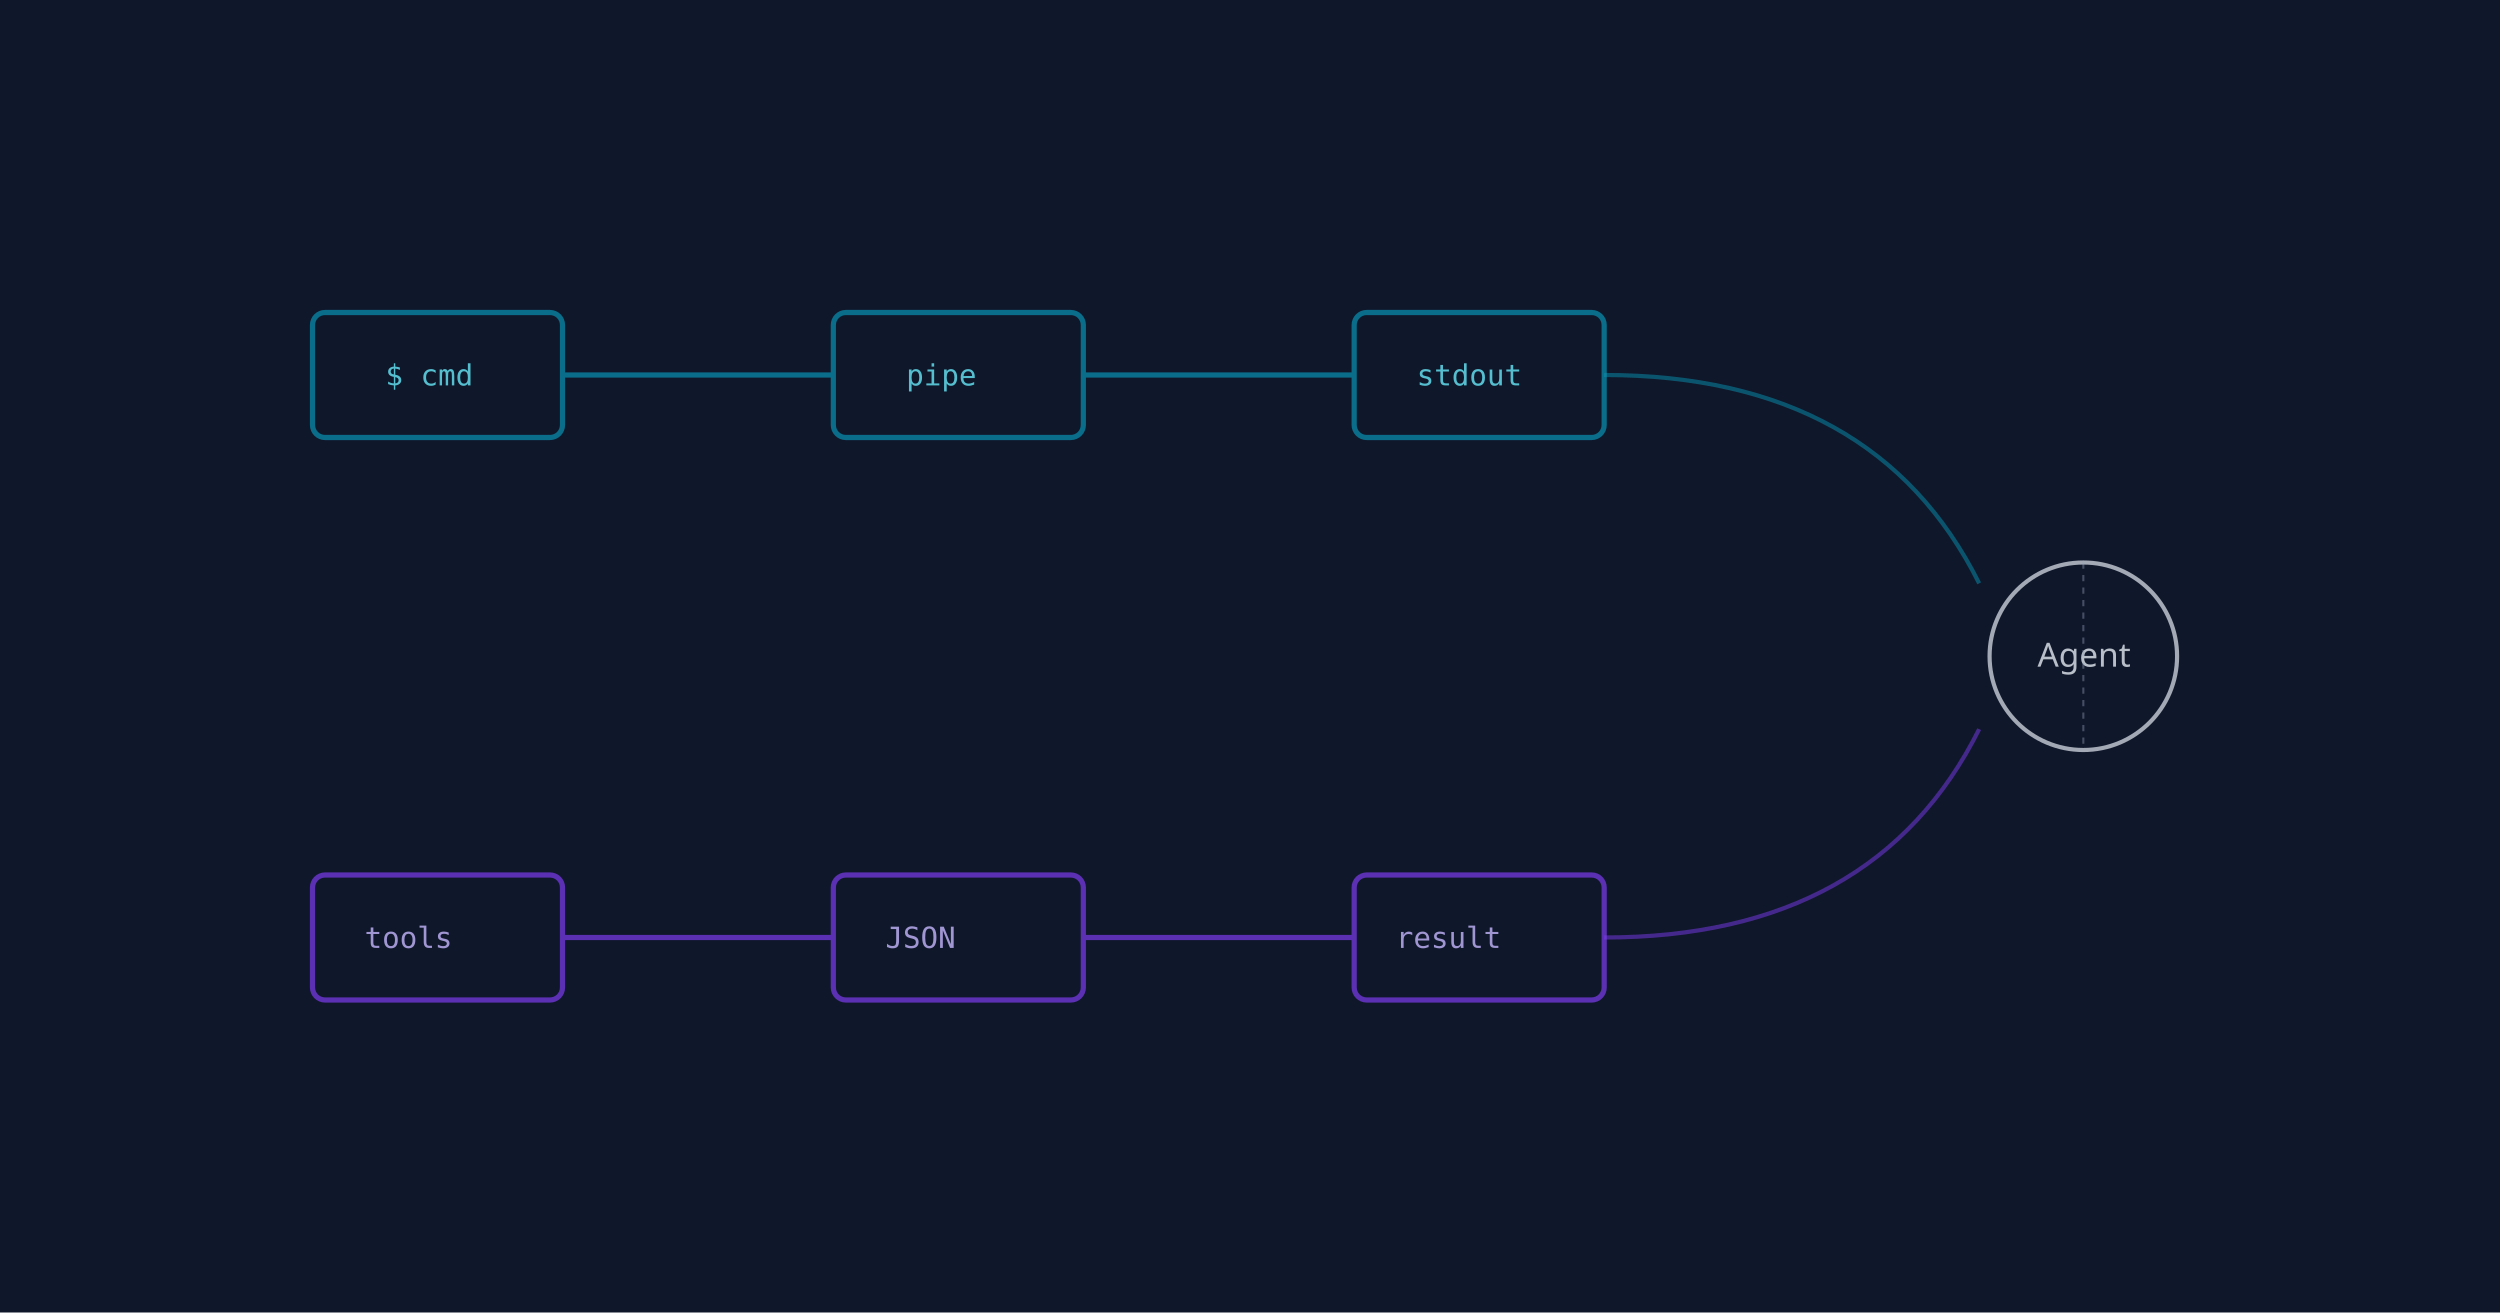
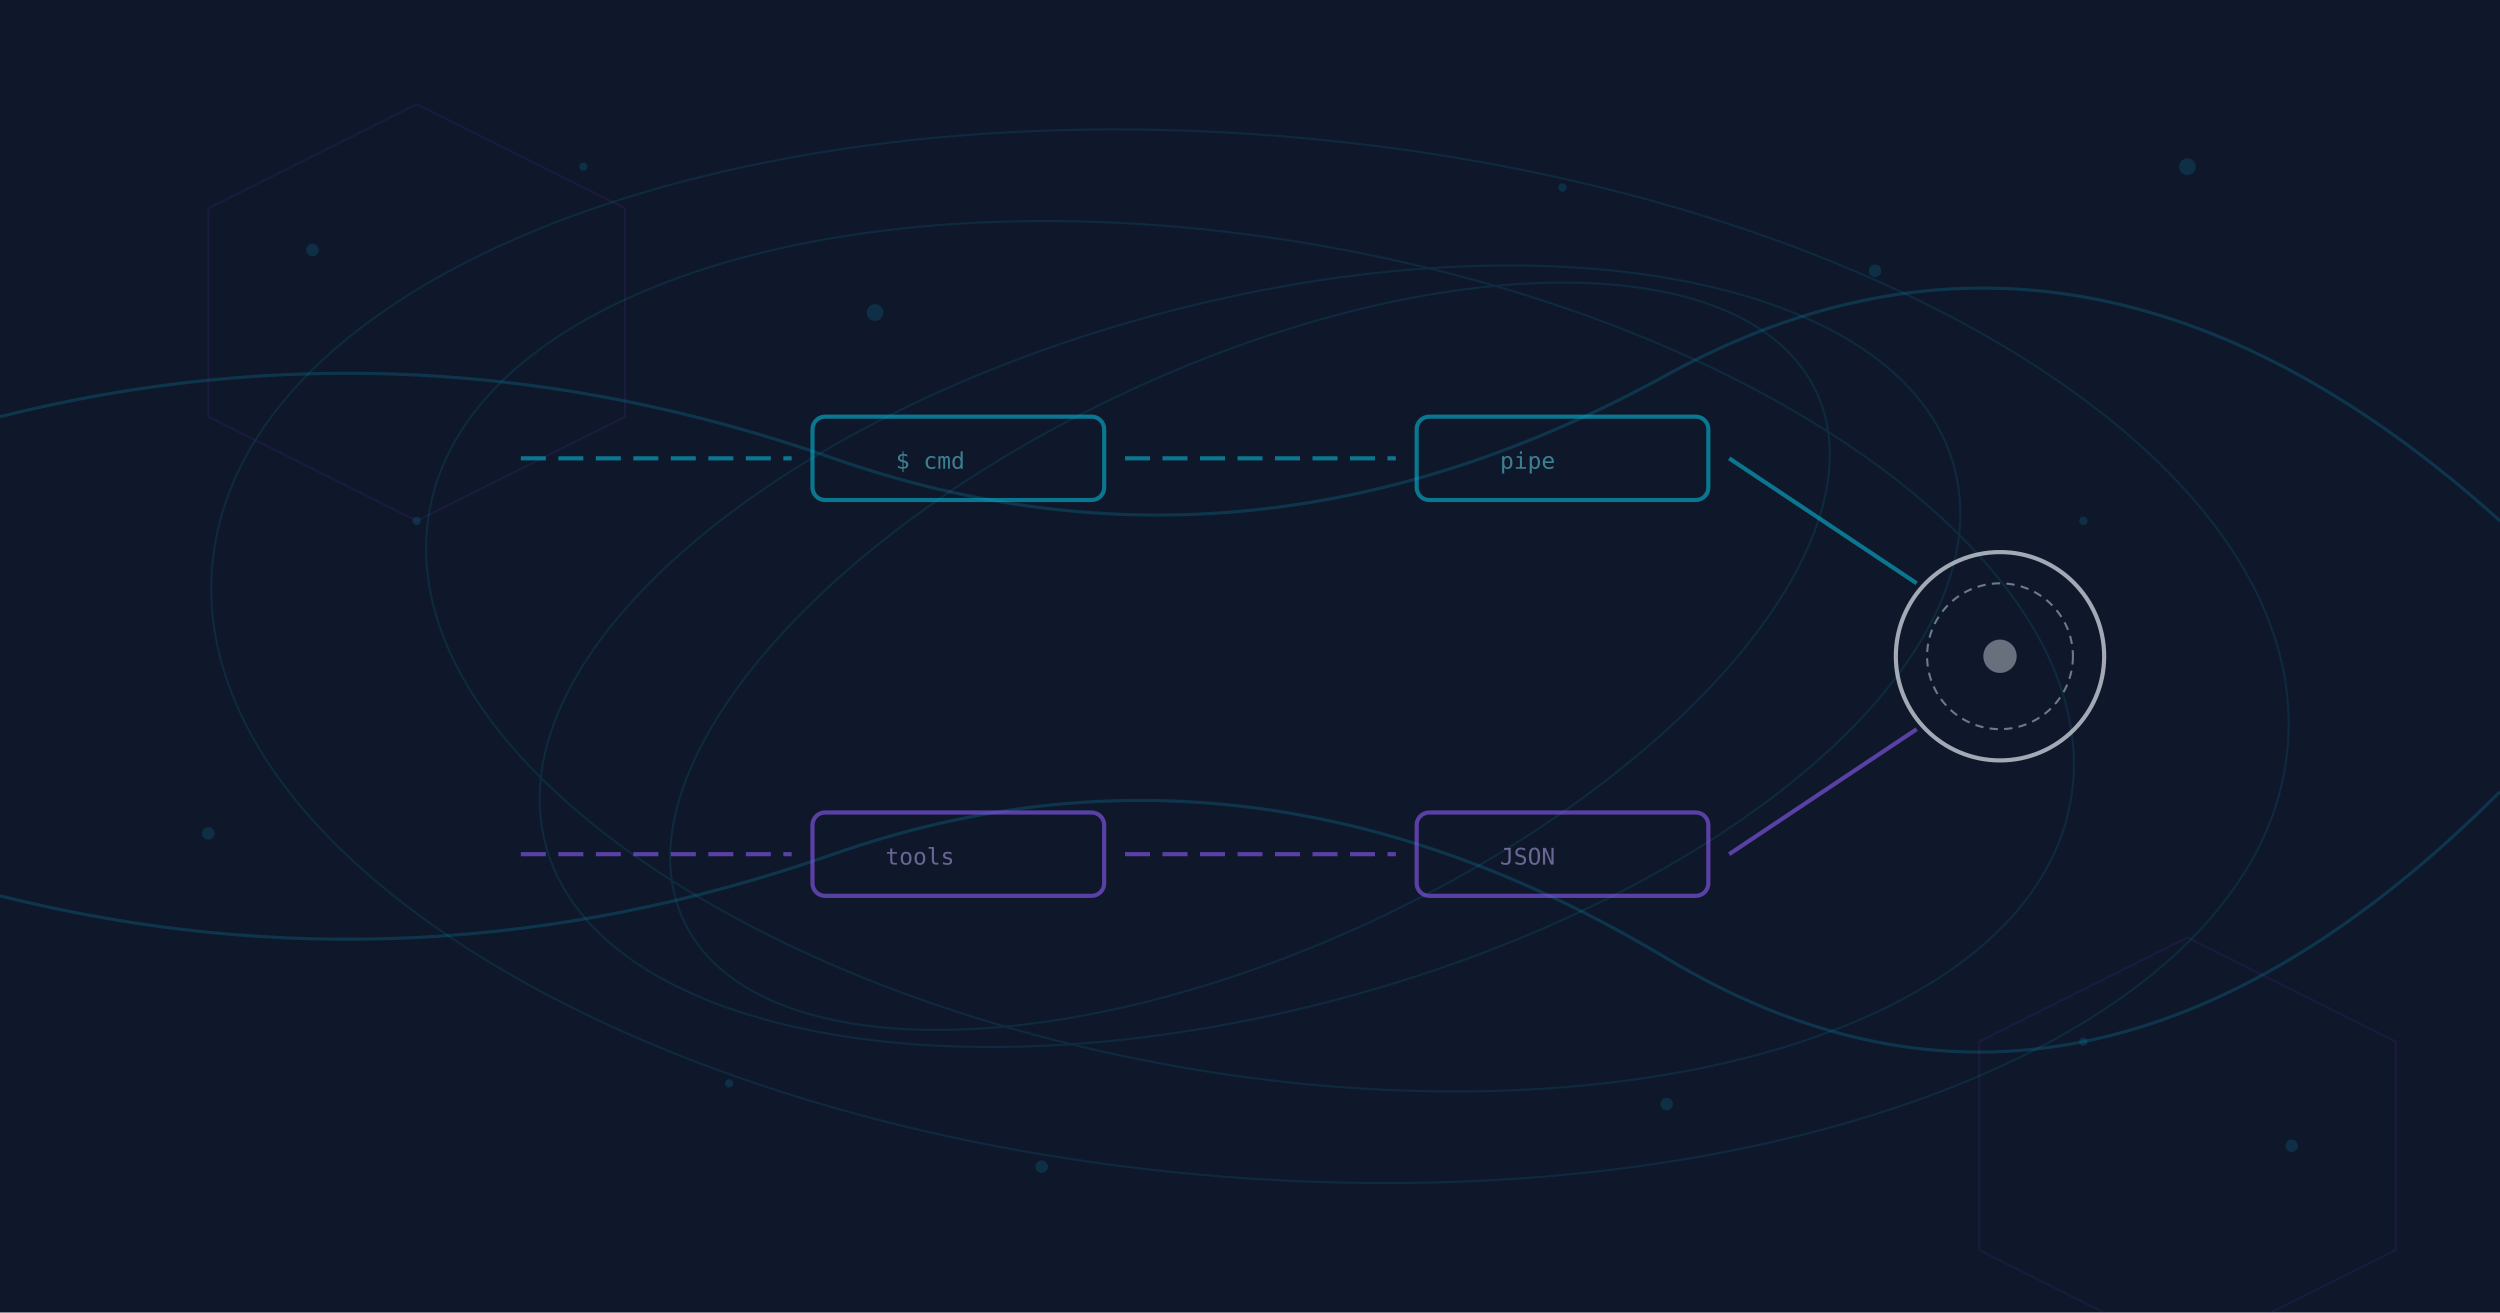
<svg xmlns="http://www.w3.org/2000/svg" width="1200" height="630" viewBox="0 0 1200 630">
  <rect width="1200" height="630" fill="#0f172a" />
-   <g fill="none" stroke="#0891b2" stroke-width="2.5" opacity="0.7">
-     <rect x="150" y="150" width="120" height="60" rx="6" />
-     <path d="M270,180 L400,180" />
-     <rect x="400" y="150" width="120" height="60" rx="6" />
-     <path d="M520,180 L650,180" />
-     <rect x="650" y="150" width="120" height="60" rx="6" />
+   <g fill="none" stroke="#0891b2" stroke-width="1" opacity="0.15">
+     <ellipse cx="600" cy="315" rx="400" ry="200" transform="rotate(10 600 315)" />
+     <ellipse cx="600" cy="315" rx="350" ry="170" transform="rotate(-15 600 315)" />
+     <ellipse cx="600" cy="315" rx="500" ry="250" transform="rotate(5 600 315)" />
+     <ellipse cx="600" cy="315" rx="300" ry="140" transform="rotate(-25 600 315)" />
  </g>
-   <g fill="none" stroke="#7c3aed" stroke-width="2.5" opacity="0.7">
-     <rect x="150" y="420" width="120" height="60" rx="6" />
-     <path d="M270,450 L400,450" />
-     <rect x="400" y="420" width="120" height="60" rx="6" />
-     <path d="M520,450 L650,450" />
-     <rect x="650" y="420" width="120" height="60" rx="6" />
+   <g fill="#0891b2" opacity="0.2">
+     <circle cx="150" cy="120" r="3" />
+     <circle cx="280" cy="80" r="2" />
+     <circle cx="420" cy="150" r="4" />
+     <circle cx="100" cy="400" r="3" />
+     <circle cx="350" cy="520" r="2" />
+     <circle cx="500" cy="560" r="3" />
+     <circle cx="750" cy="90" r="2" />
+     <circle cx="900" cy="130" r="3" />
+     <circle cx="1050" cy="80" r="4" />
+     <circle cx="800" cy="530" r="3" />
+     <circle cx="1000" cy="500" r="2" />
+     <circle cx="1100" cy="550" r="3" />
+     <circle cx="200" cy="250" r="2" />
+     <circle cx="1000" cy="250" r="2" />
  </g>
-   <g font-family="monospace" font-size="14" fill="#67e8f9" opacity="0.8">
-     <text x="185" y="185">$ cmd</text>
-     <text x="435" y="185">pipe</text>
-     <text x="680" y="185">stdout</text>
+   <g fill="none" stroke="#0891b2" stroke-width="1.5" opacity="0.25">
+     <path d="M0,200 Q200,150 400,220 T800,180 T1200,250" />
+     <path d="M0,430 Q200,480 400,410 T800,460 T1200,380" />
  </g>
-   <g font-family="monospace" font-size="14" fill="#c4b5fd" opacity="0.8">
-     <text x="175" y="455">tools</text>
-     <text x="425" y="455">JSON</text>
-     <text x="670" y="455">result</text>
+   <g fill="none" stroke="#06b6d4" stroke-width="2" opacity="0.6">
+     <path d="M250,220 L380,220" stroke-dasharray="12,6" />
+     <rect x="390" y="200" width="140" height="40" rx="6" />
+     <path d="M540,220 L670,220" stroke-dasharray="12,6" />
+     <rect x="680" y="200" width="140" height="40" rx="6" />
+     <path d="M830,220 L920,280" />
  </g>
-   <path d="M770,180 Q900,180 950,280" fill="none" stroke="#0891b2" stroke-width="2" opacity="0.5" />
-   <path d="M770,450 Q900,450 950,350" fill="none" stroke="#7c3aed" stroke-width="2" opacity="0.5" />
-   <circle cx="1000" cy="315" r="45" fill="none" stroke="#e2e8f0" stroke-width="2" opacity="0.7" />
-   <text x="978" y="320" font-family="sans-serif" font-size="16" fill="#e2e8f0" opacity="0.8">Agent</text>
-   <g fill="none" stroke="#94a3b8" stroke-width="1" opacity="0.4">
-     <path d="M1000,270 L1000,360" stroke-dasharray="3,3" />
+   <g fill="none" stroke="#8b5cf6" stroke-width="2" opacity="0.6">
+     <path d="M250,410 L380,410" stroke-dasharray="12,6" />
+     <rect x="390" y="390" width="140" height="40" rx="6" />
+     <path d="M540,410 L670,410" stroke-dasharray="12,6" />
+     <rect x="680" y="390" width="140" height="40" rx="6" />
+     <path d="M830,410 L920,350" />
+   </g>
+   <g opacity="0.7">
+     <circle cx="960" cy="315" r="50" fill="none" stroke="#e2e8f0" stroke-width="2" />
+     <circle cx="960" cy="315" r="35" fill="none" stroke="#94a3b8" stroke-width="1" stroke-dasharray="4,3" />
+     <circle cx="960" cy="315" r="8" fill="#e2e8f0" opacity="0.6" />
+   </g>
+   <g font-family="monospace" font-size="11" opacity="0.5">
+     <text x="430" y="225" fill="#67e8f9">$ cmd</text>
+     <text x="720" y="225" fill="#67e8f9">pipe</text>
+     <text x="425" y="415" fill="#c4b5fd">tools</text>
+     <text x="720" y="415" fill="#c4b5fd">JSON</text>
+   </g>
+   <g fill="none" stroke="#7c3aed" stroke-width="1" opacity="0.1">
+     <polygon points="100,100 200,50 300,100 300,200 200,250 100,200" />
+     <polygon points="950,500 1050,450 1150,500 1150,600 1050,650 950,600" />
  </g>
</svg>
